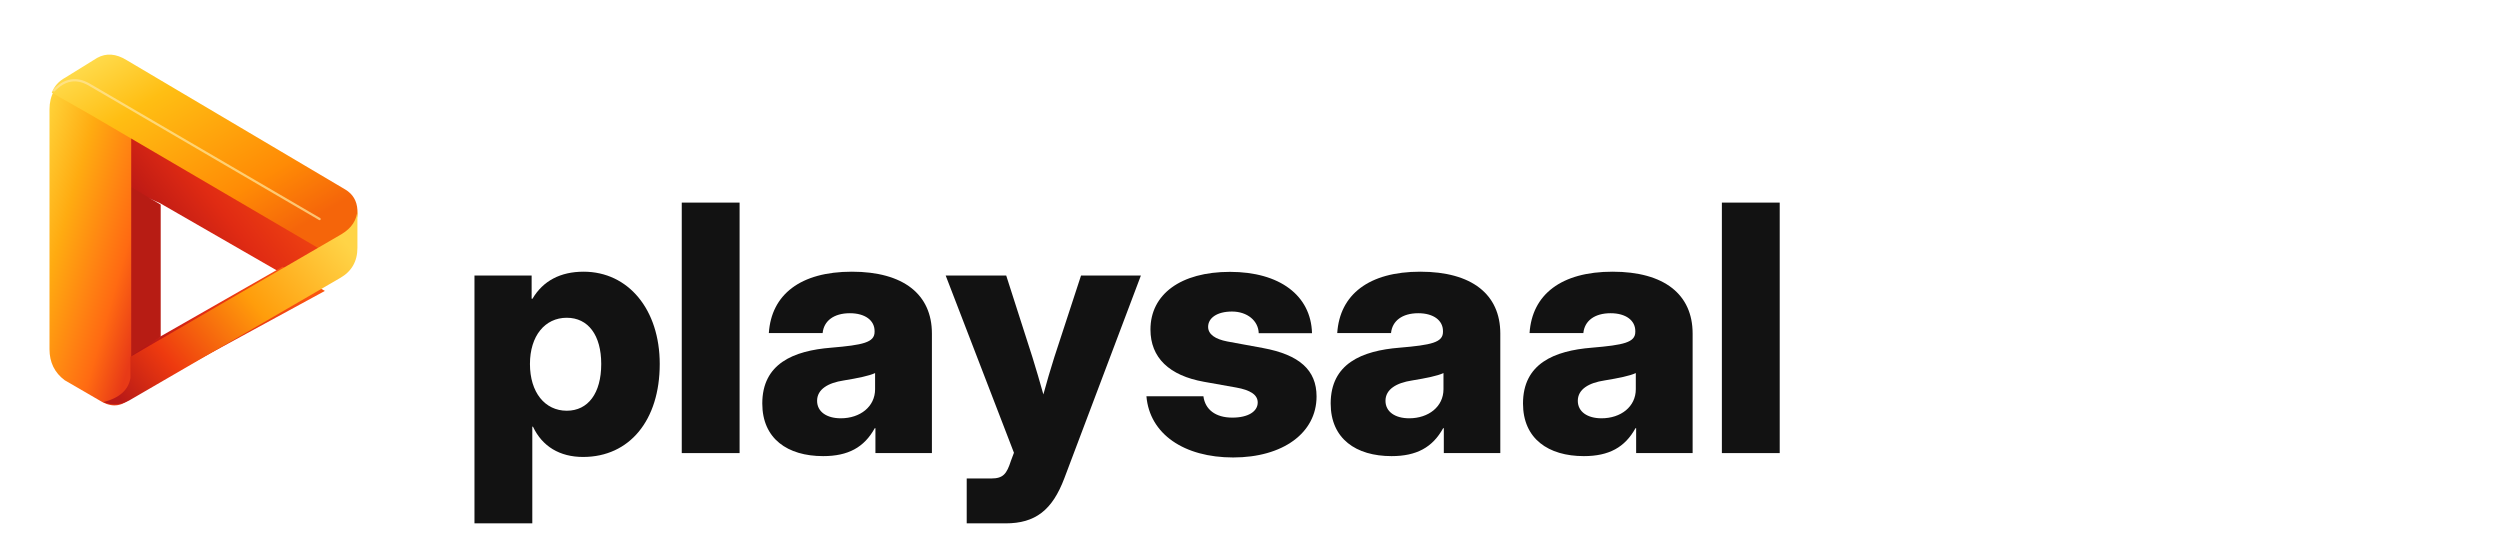
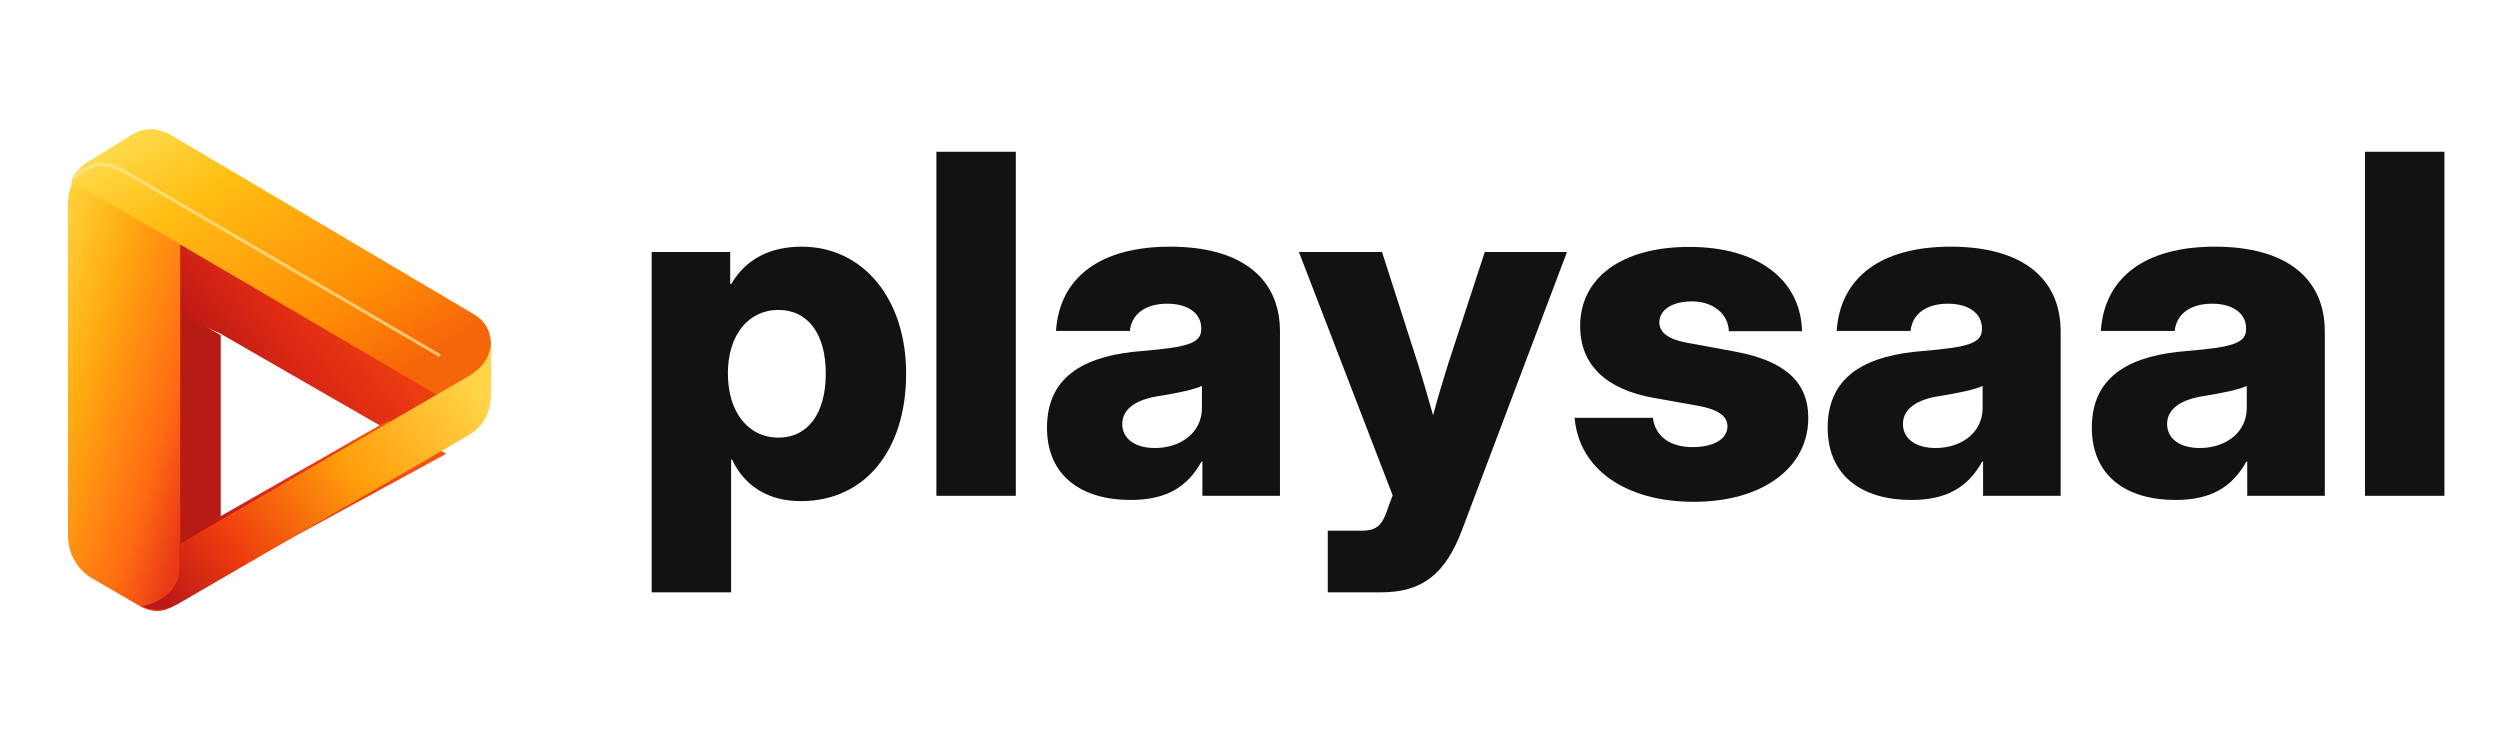
- <svg xmlns="http://www.w3.org/2000/svg" width="1140" height="244" viewBox="0 0 1140 244" role="img" aria-label="PlaySaal Logo">
+ <svg xmlns="http://www.w3.org/2000/svg" width="830" height="244" viewBox="0 0 830 244" role="img" aria-label="PlaySaal Logo">
  <defs>
    <linearGradient id="top" x1="4%" x2="85%" y1="0%" y2="85%">
      <stop offset="0" stop-color="#FFE35B" />
      <stop offset="0.31" stop-color="#FFBE13" />
      <stop offset="0.77" stop-color="#FF8B05" />
      <stop offset="1" stop-color="#F5650A" />
    </linearGradient>
    <linearGradient id="left" x1="0%" x2="85%" y1="0%" y2="98%">
      <stop offset="0" stop-color="#FFD83E" />
      <stop offset="0.35" stop-color="#FFAB11" />
      <stop offset="0.78" stop-color="#FF6A12" />
      <stop offset="1" stop-color="#E83A17" />
    </linearGradient>
    <linearGradient id="inner" x1="0%" x2="95%" y1="75%" y2="25%">
      <stop offset="0" stop-color="#A91016" />
      <stop offset="0.47" stop-color="#E02B13" />
      <stop offset="1" stop-color="#FA5410" />
    </linearGradient>
    <linearGradient id="bottom" x1="0%" x2="100%" y1="87%" y2="24%">
      <stop offset="0" stop-color="#B91A17" />
      <stop offset="0.23" stop-color="#EE3A0F" />
      <stop offset="0.60" stop-color="#FF9D0B" />
      <stop offset="1" stop-color="#FFD447" />
    </linearGradient>
    <linearGradient id="rim" x1="0%" x2="100%">
      <stop offset="0" stop-color="#FFE67E" />
      <stop offset="1" stop-color="#FFE55B" />
    </linearGradient>
    <clipPath id="holeclip" clipPathUnits="userSpaceOnUse">
      <path fill-rule="evenodd" clip-rule="evenodd" d="M 0 0 H 620 V 620 H 0 Z M 251 299 L 380 374 L 251 449 Z" />
    </clipPath>
  </defs>
-   <g transform="translate(0,18)">
+   <g transform="translate(0,36)">
    <g transform="translate(-14,-23) scale(.345)">
      <path d="M 211 194 L 479 346 L 417 378 L 252 283 L 211 265 Z" fill="url(#inner)" />
      <path d="M 211 260 L 253 285 L 253 460 L 211 490 Z" fill="#B71C14" />
      <path d="M 253 459 L 414 367 L 470 399 L 211 540 L 211 487 Z" fill="url(#inner)" />
      <path d="M 129 117 Q 106 132 106 159 L 106 476 Q 106 502 126 517 L 176 546 Q 197 557 214 540 L 214 183 L 164 135 Q 144 116 129 117Z" fill="url(#left)" />
      <path d="M 127 117 L 169 91 Q 187 81 208 94 L 497 265 Q 512 274 513 292 Q 515 312 495 324 L 464 344 L 160 166 Q 121 144 109 137 Q 114 124 127 117Z" fill="url(#top)" />
      <path d="M 112 134 Q 133 112 158 126 L 463 304" fill="none" stroke="#FFE59A" stroke-width="3" opacity="0.73" stroke-linecap="round" />
      <path d="M 177 546 Q 194 553 211 544 L 490 382 Q 513 369 513 342 L 513 292 Q 512 312 492 324 L 213 486 L 213 514 Q 209 538 177 546 Z" fill="url(#bottom)" />
    </g>
  </g>
-   <g transform="translate(209,92)">
+   <g transform="translate(209,50)">
    <g fill="#121212" transform="translate(0,114.61) scale(0.07666,-0.07666)">
      <path transform="translate(0,0)" d="M96 -418H440V157H444C499 40 603 -23 742 -23C1019 -23 1198 196 1198 530C1198 853 1012 1079 745 1079C608 1079 504 1025 441 918H436V1056H96ZM645 252C515 252 426 361 426 530C426 697 515 805 645 805C772 805 850 702 850 530C850 356 772 252 645 252Z" />
      <path transform="translate(1233,0)" d="M440 1490H96V0H440Z" />
      <path transform="translate(1751,0)" d="M419 -18C568 -18 663 34 726 148H730V0H1066V711C1066 944 897 1079 590 1079C284 1079 111 943 96 714H416C423 786 482 832 578 832C669 832 725 789 725 726V721C725 658 656 643 467 627C242 609 57 532 57 295C57 85 208 -18 419 -18ZM524 207C440 207 383 246 383 311C383 380 449 418 541 432C626 446 691 459 728 476V380C728 276 639 207 524 207Z" />
      <path transform="translate(2895,0)" d="M129 -418H360C537 -418 638 -340 710 -149L1165 1056H809L650 570C627 497 605 423 585 349C564 423 543 497 520 570L364 1056H4L410 2L392 -46C367 -123 347 -151 275 -151H129Z" />
      <path transform="translate(4047,0)" d="M562 -26C858 -26 1058 120 1058 337C1058 494 956 585 739 625L527 664C454 678 413 707 413 751C413 803 465 842 555 842C646 842 712 787 714 713H1031C1025 938 838 1078 543 1078C249 1078 70 944 70 735C70 568 181 461 389 424L580 390C664 375 708 347 708 301C708 248 652 211 557 211C456 211 395 260 385 338H46C65 113 270 -26 562 -26Z" />
      <path transform="translate(5132,0)" d="M419 -18C568 -18 663 34 726 148H730V0H1066V711C1066 944 897 1079 590 1079C284 1079 111 943 96 714H416C423 786 482 832 578 832C669 832 725 789 725 726V721C725 658 656 643 467 627C242 609 57 532 57 295C57 85 208 -18 419 -18ZM524 207C440 207 383 246 383 311C383 380 449 418 541 432C626 446 691 459 728 476V380C728 276 639 207 524 207Z" />
      <path transform="translate(6276,0)" d="M419 -18C568 -18 663 34 726 148H730V0H1066V711C1066 944 897 1079 590 1079C284 1079 111 943 96 714H416C423 786 482 832 578 832C669 832 725 789 725 726V721C725 658 656 643 467 627C242 609 57 532 57 295C57 85 208 -18 419 -18ZM524 207C440 207 383 246 383 311C383 380 449 418 541 432C626 446 691 459 728 476V380C728 276 639 207 524 207Z" />
      <path transform="translate(7420,0)" d="M440 1490H96V0H440Z" />
    </g>
  </g>
</svg>
